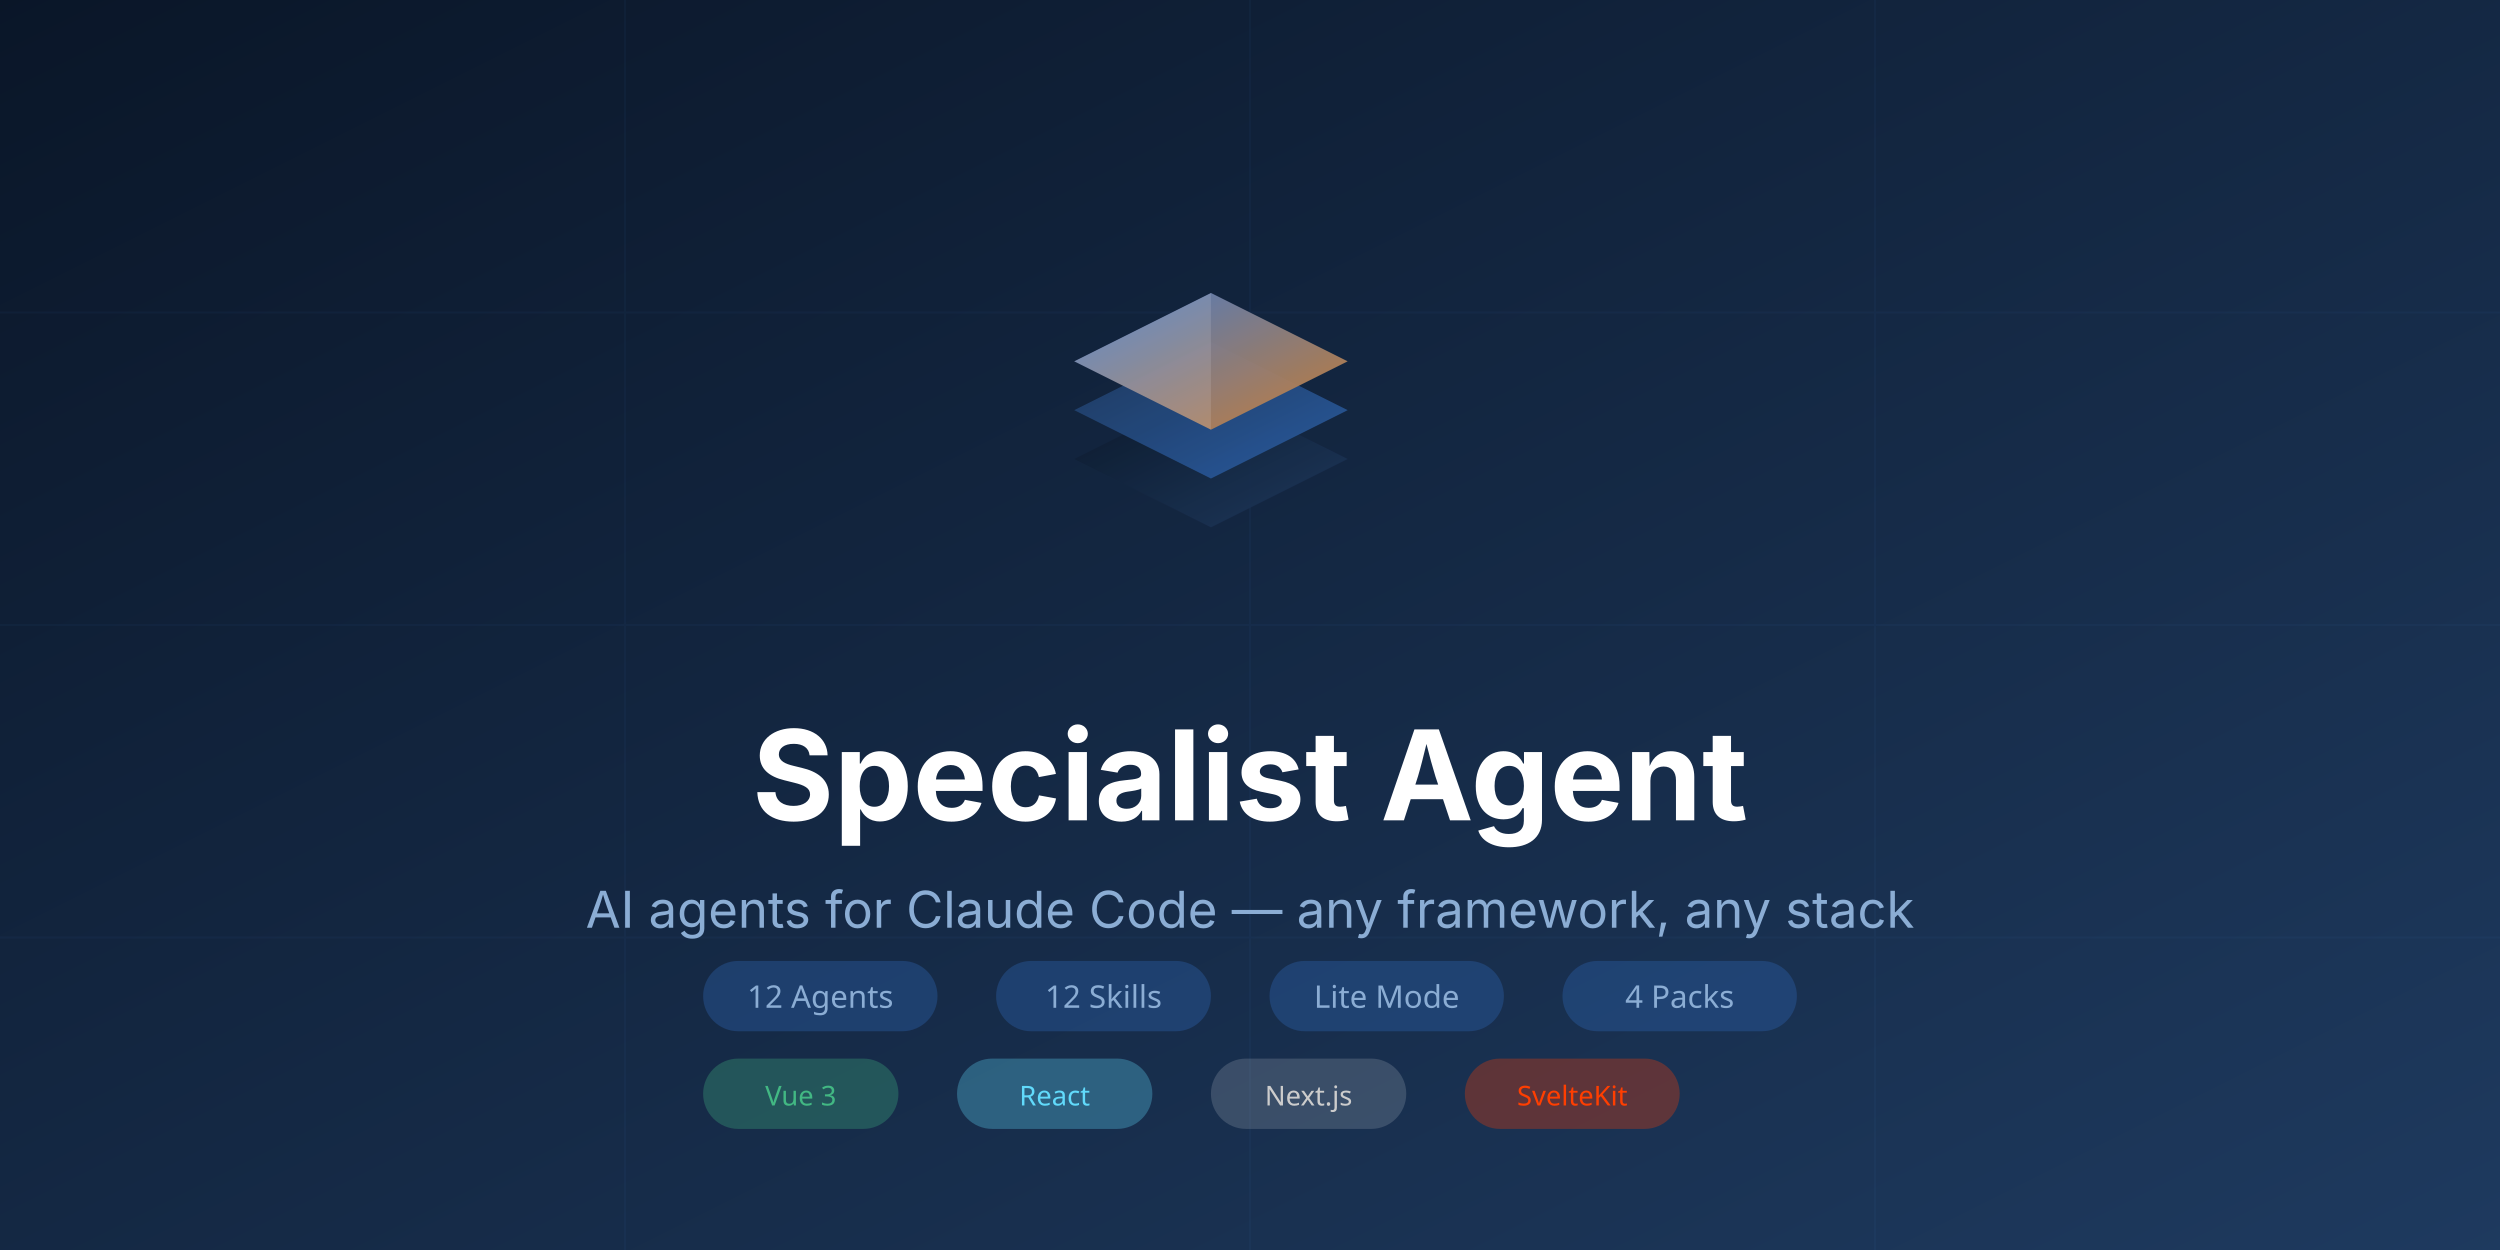
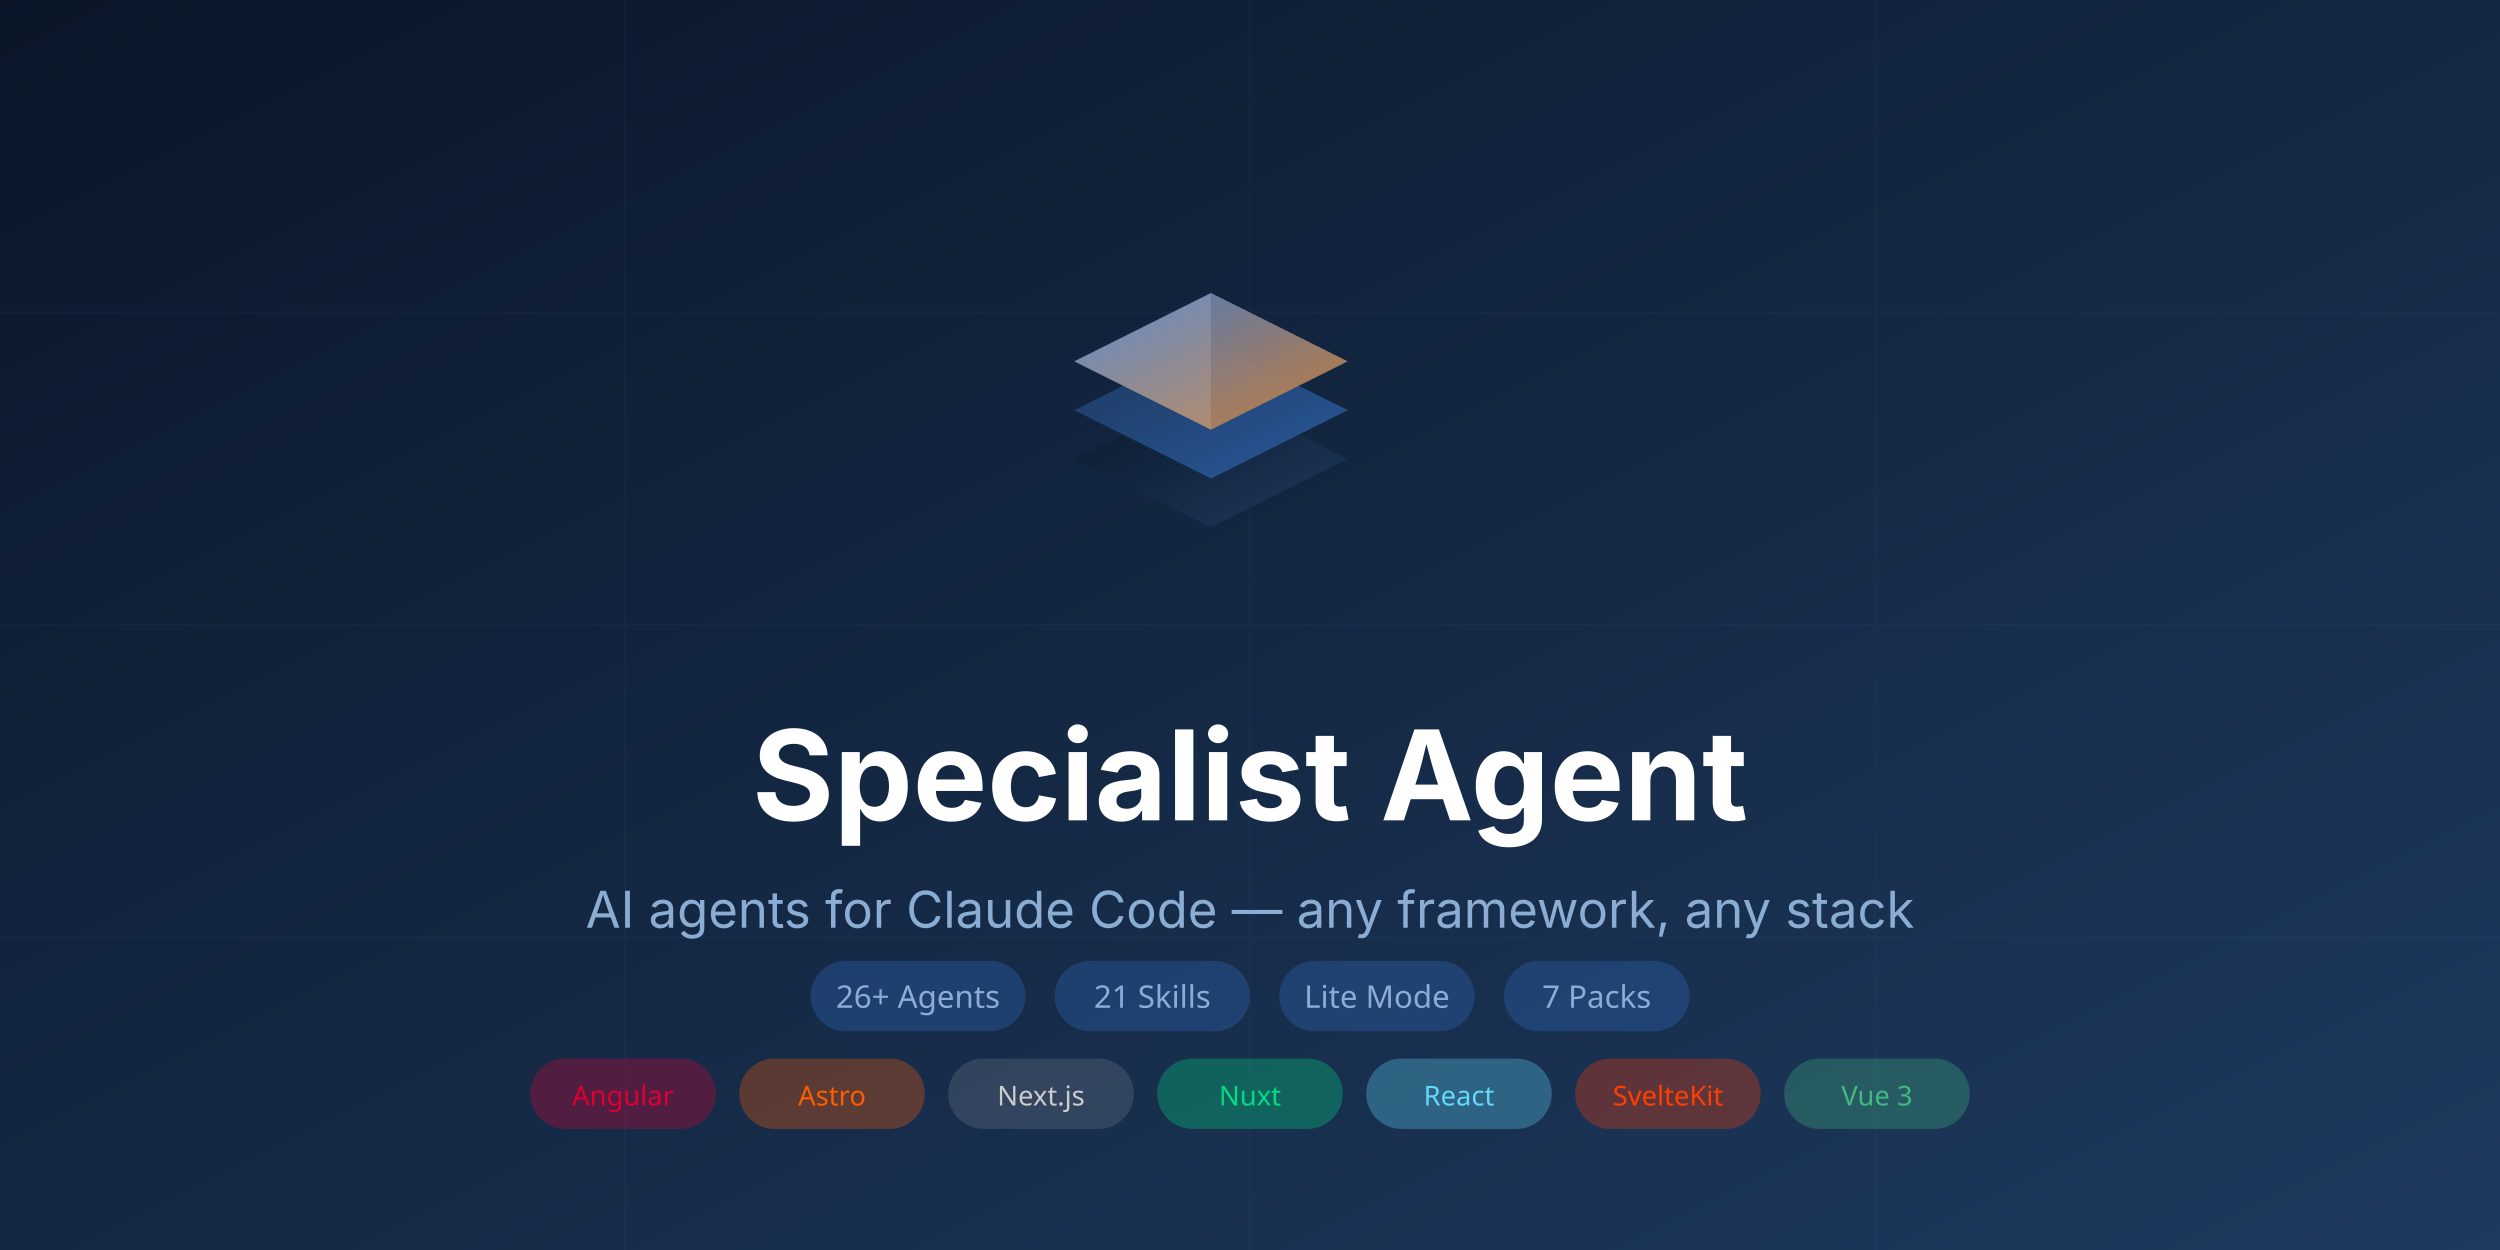
<svg xmlns="http://www.w3.org/2000/svg" width="1280" height="640" viewBox="0 0 1280 640">
  <defs>
    <linearGradient id="bg" x1="0" y1="0" x2="1" y2="1">
      <stop offset="0%" stop-color="#0A1628" />
      <stop offset="100%" stop-color="#1E3A5F" />
    </linearGradient>
    <linearGradient id="g1" x1="0" y1="0" x2="1" y2="1">
      <stop offset="0%" stop-color="#0A1628" />
      <stop offset="100%" stop-color="#1E3A5F" />
    </linearGradient>
    <linearGradient id="g2" x1="0" y1="0" x2="1" y2="1">
      <stop offset="0%" stop-color="#1E3A5F" />
      <stop offset="100%" stop-color="#2B5EA7" />
    </linearGradient>
    <linearGradient id="g3" x1="0" y1="0" x2="1" y2="1">
      <stop offset="0%" stop-color="#4A7FCF" />
      <stop offset="100%" stop-color="#CD7F32" />
    </linearGradient>
  </defs>
  <rect width="1280" height="640" fill="url(#bg)" />
  <g opacity="0.05" stroke="#4A7FCF" stroke-width="1">
    <line x1="0" y1="160" x2="1280" y2="160" />
    <line x1="0" y1="320" x2="1280" y2="320" />
    <line x1="0" y1="480" x2="1280" y2="480" />
    <line x1="320" y1="0" x2="320" y2="640" />
    <line x1="640" y1="0" x2="640" y2="640" />
    <line x1="960" y1="0" x2="960" y2="640" />
  </g>
  <g transform="translate(540, 140) scale(5)">
    <path d="M16 26 L2 19 L16 12 L30 19 Z" fill="url(#g1)" opacity="0.9" />
    <path d="M16 21 L2 14 L16 7 L30 14 Z" fill="url(#g2)" opacity="0.9" />
    <path d="M16 16 L2 9 L16 2 L30 9 Z" fill="url(#g3)" opacity="0.95" />
    <path d="M16 2 L2 9 L16 16 Z" fill="#fff" opacity="0.12" />
  </g>
  <text x="640" y="420" text-anchor="middle" font-family="system-ui, -apple-system, sans-serif" font-size="64" font-weight="700" fill="#FFFFFF">Specialist Agent</text>
  <text x="640" y="475" text-anchor="middle" font-family="system-ui, -apple-system, sans-serif" font-size="26" fill="#8BADD4">AI agents for Claude Code — any framework, any stack</text>
  <g transform="translate(640, 510)">
-     <rect x="-280" y="-18" width="120" height="36" rx="18" fill="#2B5EA7" opacity="0.4" />
-     <text x="-220" y="6" text-anchor="middle" font-family="system-ui, sans-serif" font-size="16" fill="#8BADD4">12 Agents</text>
-     <rect x="-130" y="-18" width="110" height="36" rx="18" fill="#2B5EA7" opacity="0.4" />
-     <text x="-75" y="6" text-anchor="middle" font-family="system-ui, sans-serif" font-size="16" fill="#8BADD4">12 Skills</text>
-     <rect x="10" y="-18" width="120" height="36" rx="18" fill="#2B5EA7" opacity="0.4" />
-     <text x="70" y="6" text-anchor="middle" font-family="system-ui, sans-serif" font-size="16" fill="#8BADD4">Lite Mode</text>
-     <rect x="160" y="-18" width="120" height="36" rx="18" fill="#2B5EA7" opacity="0.4" />
-     <text x="220" y="6" text-anchor="middle" font-family="system-ui, sans-serif" font-size="16" fill="#8BADD4">4 Packs</text>
+     <rect x="-225" y="-18" width="110" height="36" rx="18" fill="#2B5EA7" opacity="0.4" />
+     <text x="-170" y="6" text-anchor="middle" font-family="system-ui, sans-serif" font-size="16" fill="#8BADD4">26+ Agents</text>
+     <rect x="-100" y="-18" width="100" height="36" rx="18" fill="#2B5EA7" opacity="0.4" />
+     <text x="-50" y="6" text-anchor="middle" font-family="system-ui, sans-serif" font-size="16" fill="#8BADD4">21 Skills</text>
+     <rect x="15" y="-18" width="100" height="36" rx="18" fill="#2B5EA7" opacity="0.4" />
+     <text x="65" y="6" text-anchor="middle" font-family="system-ui, sans-serif" font-size="16" fill="#8BADD4">Lite Mode</text>
+     <rect x="130" y="-18" width="95" height="36" rx="18" fill="#2B5EA7" opacity="0.4" />
+     <text x="177.5" y="6" text-anchor="middle" font-family="system-ui, sans-serif" font-size="16" fill="#8BADD4">7 Packs</text>
  </g>
  <g transform="translate(640, 560)">
-     <rect x="-280" y="-18" width="100" height="36" rx="18" fill="#42b883" opacity="0.3" />
-     <text x="-230" y="6" text-anchor="middle" font-family="system-ui, sans-serif" font-size="14" fill="#42b883">Vue 3</text>
-     <rect x="-150" y="-18" width="100" height="36" rx="18" fill="#61DAFB" opacity="0.3" />
-     <text x="-100" y="6" text-anchor="middle" font-family="system-ui, sans-serif" font-size="14" fill="#61DAFB">React</text>
-     <rect x="-20" y="-18" width="100" height="36" rx="18" fill="#FFFFFF" opacity="0.15" />
-     <text x="30" y="6" text-anchor="middle" font-family="system-ui, sans-serif" font-size="14" fill="#CCCCCC">Next.js</text>
-     <rect x="110" y="-18" width="110" height="36" rx="18" fill="#FF3E00" opacity="0.3" />
-     <text x="165" y="6" text-anchor="middle" font-family="system-ui, sans-serif" font-size="14" fill="#FF3E00">SvelteKit</text>
+     <rect x="-368.5" y="-18" width="95" height="36" rx="18" fill="#DD0031" opacity="0.3" />
+     <text x="-321" y="6" text-anchor="middle" font-family="system-ui, sans-serif" font-size="14" fill="#DD0031">Angular</text>
+     <rect x="-261.5" y="-18" width="95" height="36" rx="18" fill="#FF5D01" opacity="0.3" />
+     <text x="-214" y="6" text-anchor="middle" font-family="system-ui, sans-serif" font-size="14" fill="#FF5D01">Astro</text>
+     <rect x="-154.5" y="-18" width="95" height="36" rx="18" fill="#CCCCCC" opacity="0.15" />
+     <text x="-107" y="6" text-anchor="middle" font-family="system-ui, sans-serif" font-size="14" fill="#CCCCCC">Next.js</text>
+     <rect x="-47.5" y="-18" width="95" height="36" rx="18" fill="#00DC82" opacity="0.3" />
+     <text x="0" y="6" text-anchor="middle" font-family="system-ui, sans-serif" font-size="14" fill="#00DC82">Nuxt</text>
+     <rect x="59.5" y="-18" width="95" height="36" rx="18" fill="#61DAFB" opacity="0.3" />
+     <text x="107" y="6" text-anchor="middle" font-family="system-ui, sans-serif" font-size="14" fill="#61DAFB">React</text>
+     <rect x="166.5" y="-18" width="95" height="36" rx="18" fill="#FF3E00" opacity="0.3" />
+     <text x="214" y="6" text-anchor="middle" font-family="system-ui, sans-serif" font-size="14" fill="#FF3E00">SvelteKit</text>
+     <rect x="273.5" y="-18" width="95" height="36" rx="18" fill="#42b883" opacity="0.3" />
+     <text x="321" y="6" text-anchor="middle" font-family="system-ui, sans-serif" font-size="14" fill="#42b883">Vue 3</text>
  </g>
</svg>
